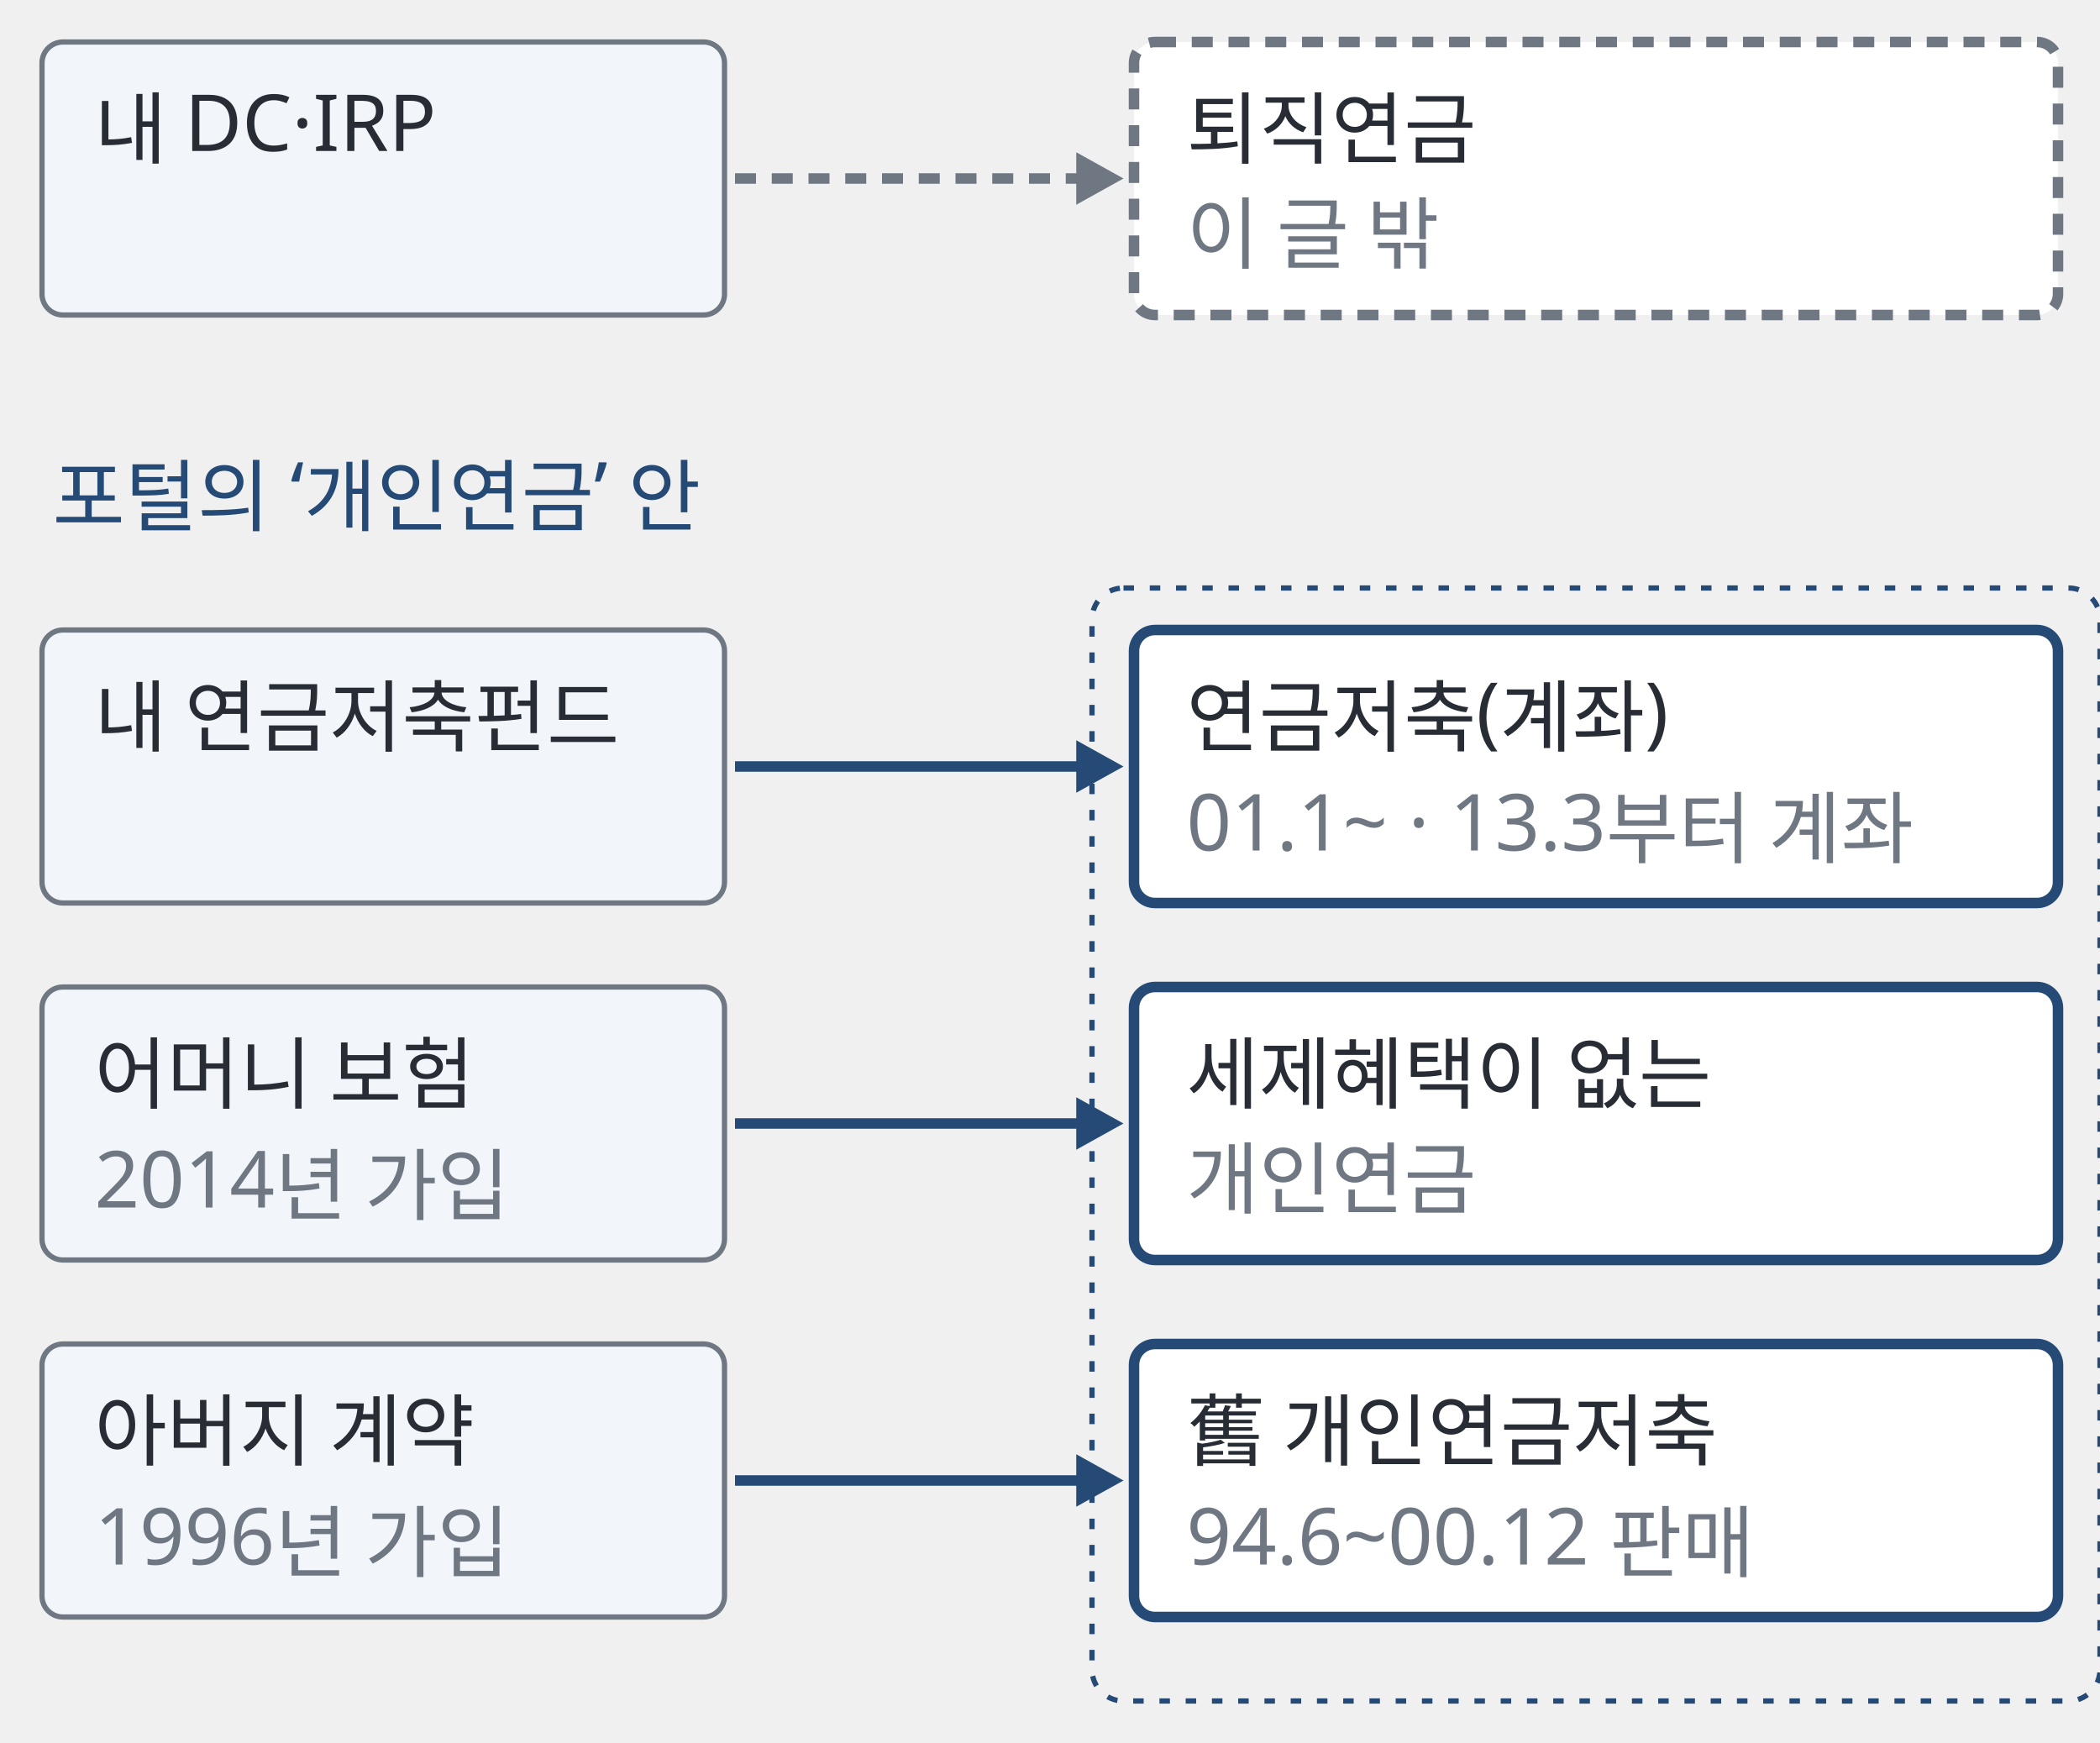
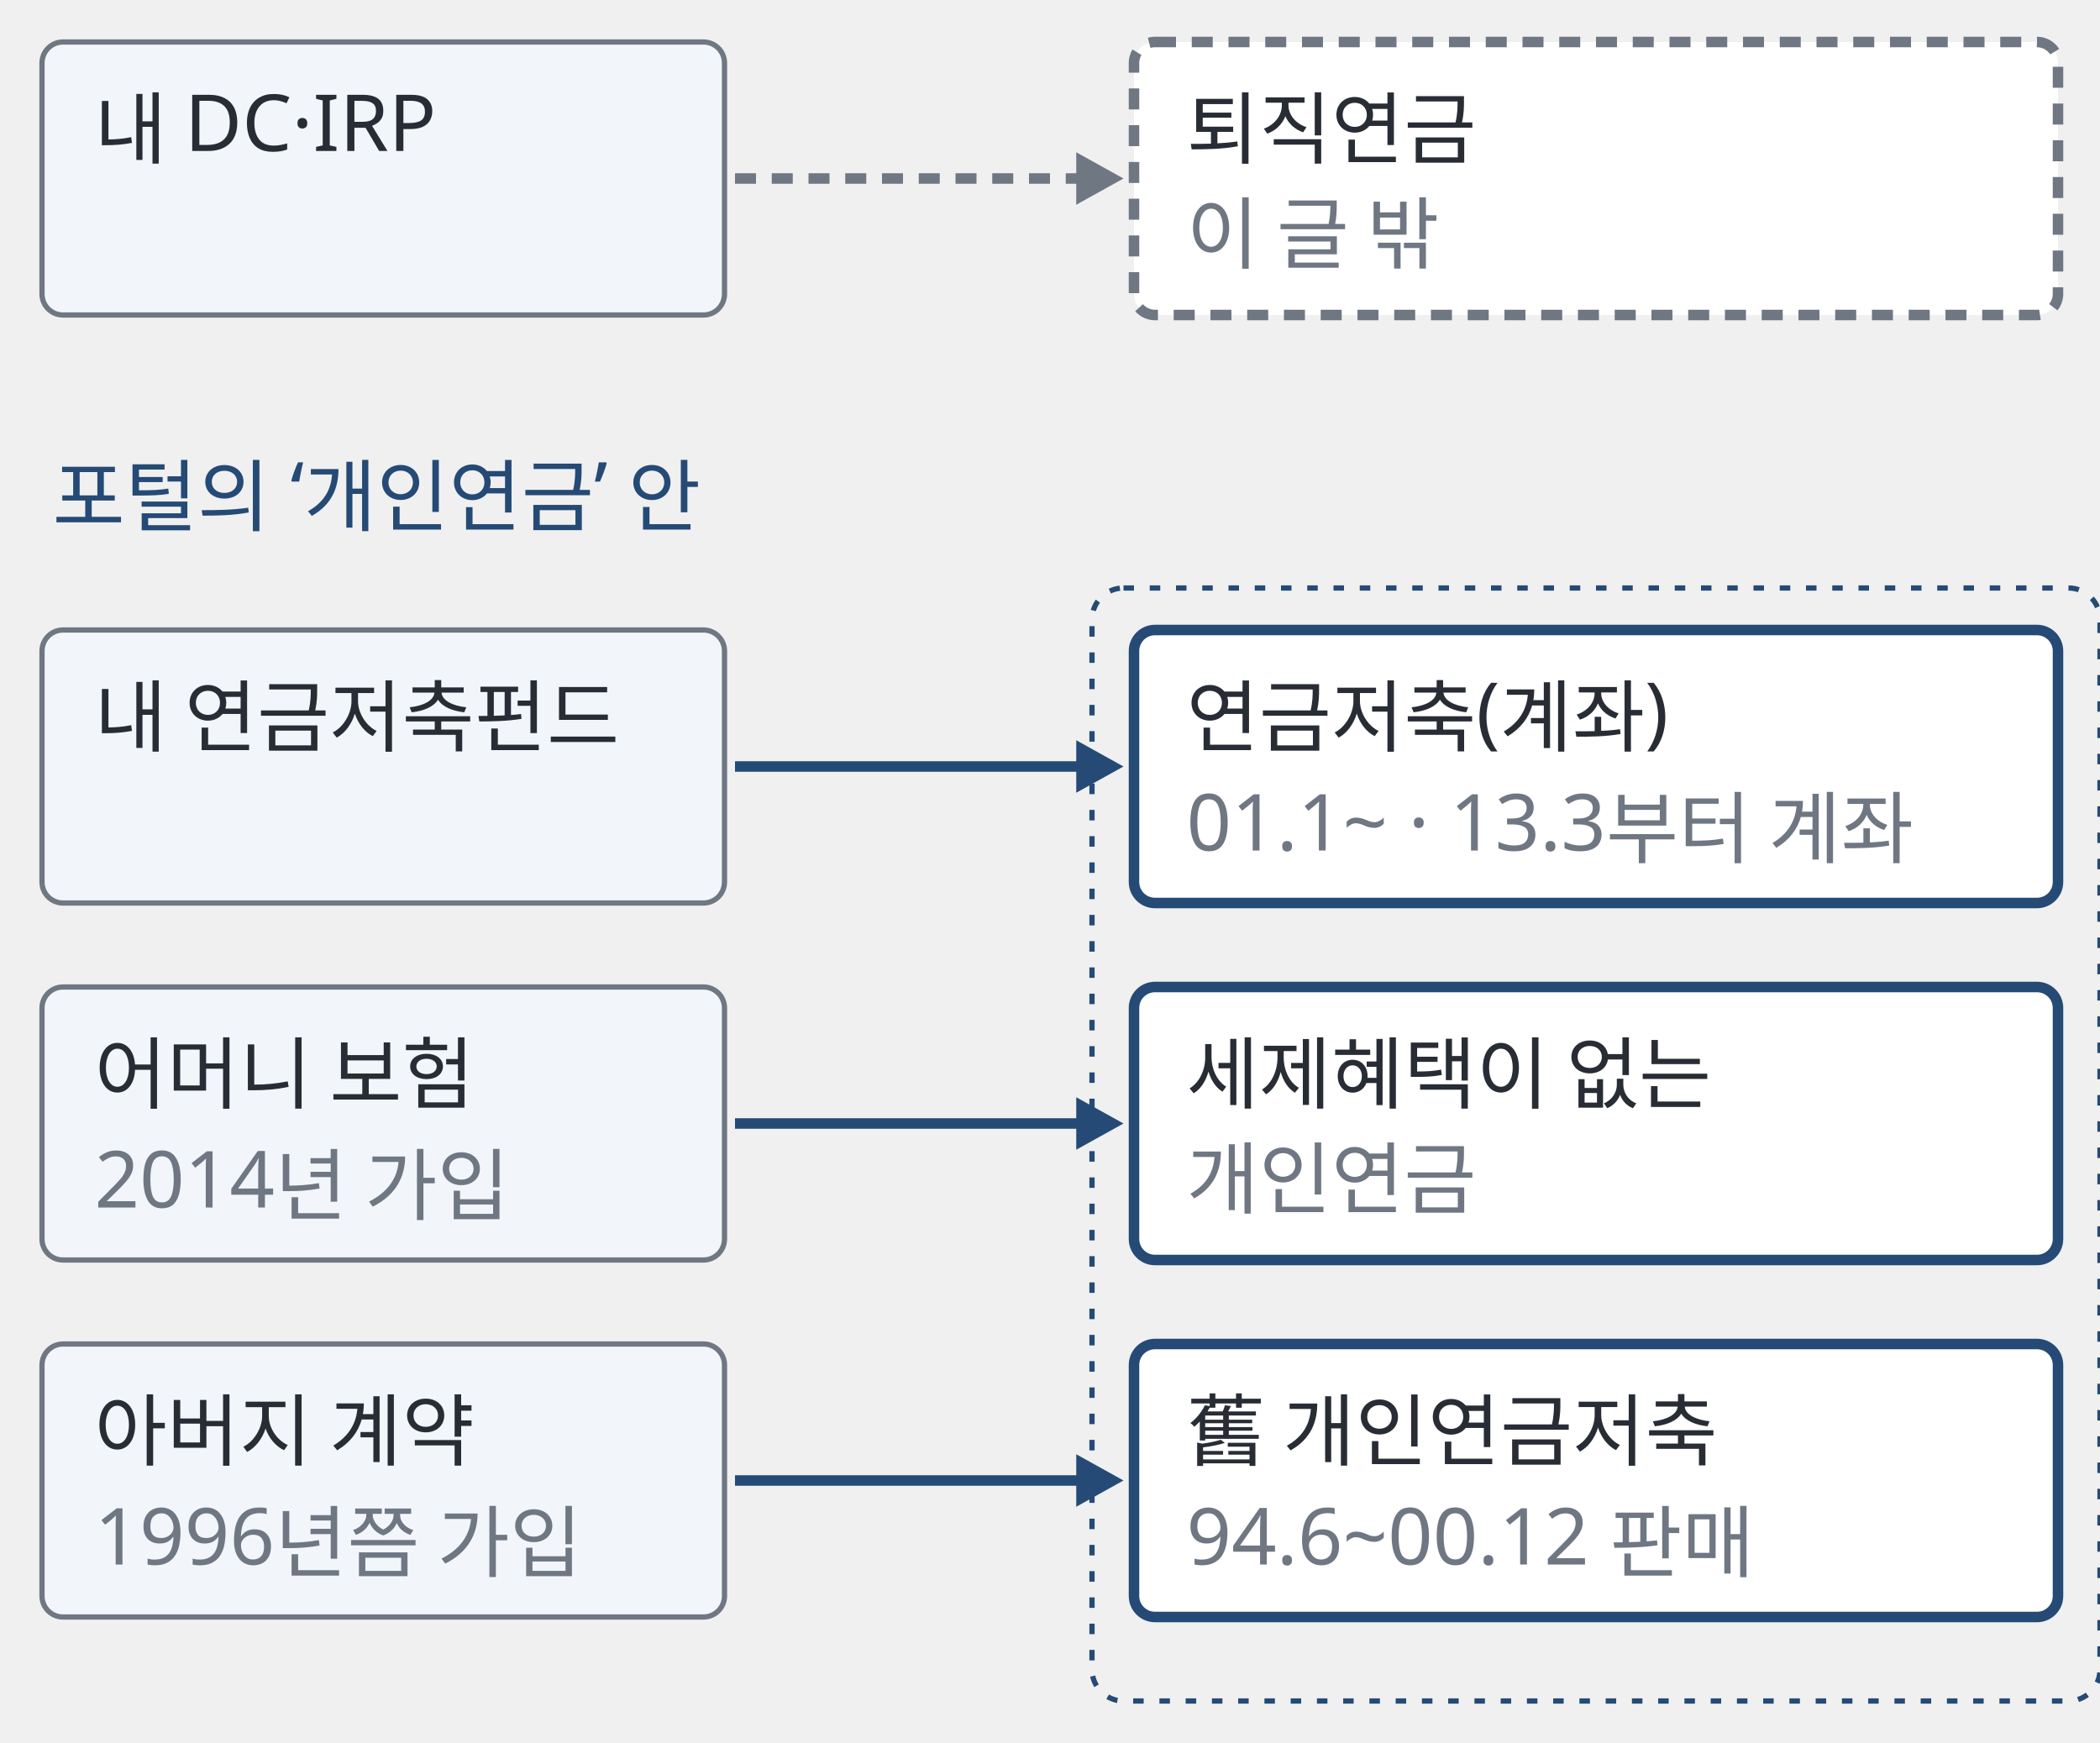
<svg xmlns="http://www.w3.org/2000/svg" viewBox="0 0 400 332" role="img" aria-label="네 계약이 포털 구분 칸에서 갈리는 곳" font-family="Pretendard, 'Noto Sans KR', sans-serif">
  <rect x="8" y="8" width="130" height="52" rx="4" fill="#f2f6fb" stroke="#6f7783" />
  <text x="18" y="30" font-size="15" fill="#282d35" text-anchor="start">내 DC·IRP</text>
  <line x1="140" y1="34" x2="206" y2="34" stroke="#6f7783" stroke-width="2" stroke-dasharray="4 3" />
  <polygon points="214,34 205,29 205,39" fill="#6f7783" />
  <rect x="216" y="8" width="176" height="52" rx="4" fill="#fff" stroke="#6f7783" stroke-width="2" stroke-dasharray="4 3" />
  <text x="226" y="30" font-size="15" fill="#282d35" text-anchor="start">퇴직연금</text>
  <text x="226" y="50" font-size="15" fill="#6f7783" text-anchor="start">이 글 밖</text>
  <text x="10" y="100" font-size="15" fill="#254a75" text-anchor="start">포털의 ‘개인연금’ 안</text>
  <rect x="208" y="112" width="192" height="212" rx="6" fill="none" stroke="#254a75" stroke-dasharray="2 3" />
  <line x1="208" y1="86" x2="400" y2="86" stroke="none" />
  <rect x="8" y="120" width="130" height="52" rx="4" fill="#f2f6fb" stroke="#6f7783" />
  <text x="18" y="142" font-size="15" fill="#282d35" text-anchor="start">내 연금저축펀드</text>
  <text x="18" y="162" font-size="15" fill="#6f7783" text-anchor="start" />
  <line x1="140" y1="146" x2="206" y2="146" stroke="#254a75" stroke-width="2" />
  <polygon points="214,146 205,141 205,151" fill="#254a75" />
  <rect x="216" y="120" width="176" height="52" rx="4" fill="#fff" stroke="#254a75" stroke-width="2" />
  <text x="226" y="142" font-size="15" fill="#282d35" text-anchor="start">연금저축(계좌)</text>
  <text x="226" y="162" font-size="15" fill="#6f7783" text-anchor="start">01.1~ · 13.3부터 계좌</text>
  <rect x="8" y="188" width="130" height="52" rx="4" fill="#f2f6fb" stroke="#6f7783" />
  <text x="18" y="210" font-size="15" fill="#282d35" text-anchor="start">어머니 보험</text>
  <text x="18" y="230" font-size="15" fill="#6f7783" text-anchor="start">2014년 가입</text>
  <line x1="140" y1="214" x2="206" y2="214" stroke="#254a75" stroke-width="2" />
  <polygon points="214,214 205,209 205,219" fill="#254a75" />
  <rect x="216" y="188" width="176" height="52" rx="4" fill="#fff" stroke="#254a75" stroke-width="2" />
  <text x="226" y="210" font-size="15" fill="#282d35" text-anchor="start">세제혜택이 없는</text>
  <text x="226" y="230" font-size="15" fill="#6f7783" text-anchor="start">개인연금</text>
  <rect x="8" y="256" width="130" height="52" rx="4" fill="#f2f6fb" stroke="#6f7783" />
  <text x="18" y="278" font-size="15" fill="#282d35" text-anchor="start">아버지 계약</text>
-   <text x="18" y="298" font-size="15" fill="#6f7783" text-anchor="start">1996년 가입</text>
+   <text x="18" y="298" font-size="15" fill="#6f7783" text-anchor="start">1996년쯤 가입</text>
  <line x1="140" y1="282" x2="206" y2="282" stroke="#254a75" stroke-width="2" />
  <polygon points="214,282 205,277 205,287" fill="#254a75" />
  <rect x="216" y="256" width="176" height="52" rx="4" fill="#fff" stroke="#254a75" stroke-width="2" />
  <text x="226" y="278" font-size="15" fill="#282d35" text-anchor="start">舊 개인연금저축</text>
  <text x="226" y="298" font-size="15" fill="#6f7783" text-anchor="start">94.6~00.12 판매</text>
</svg>
